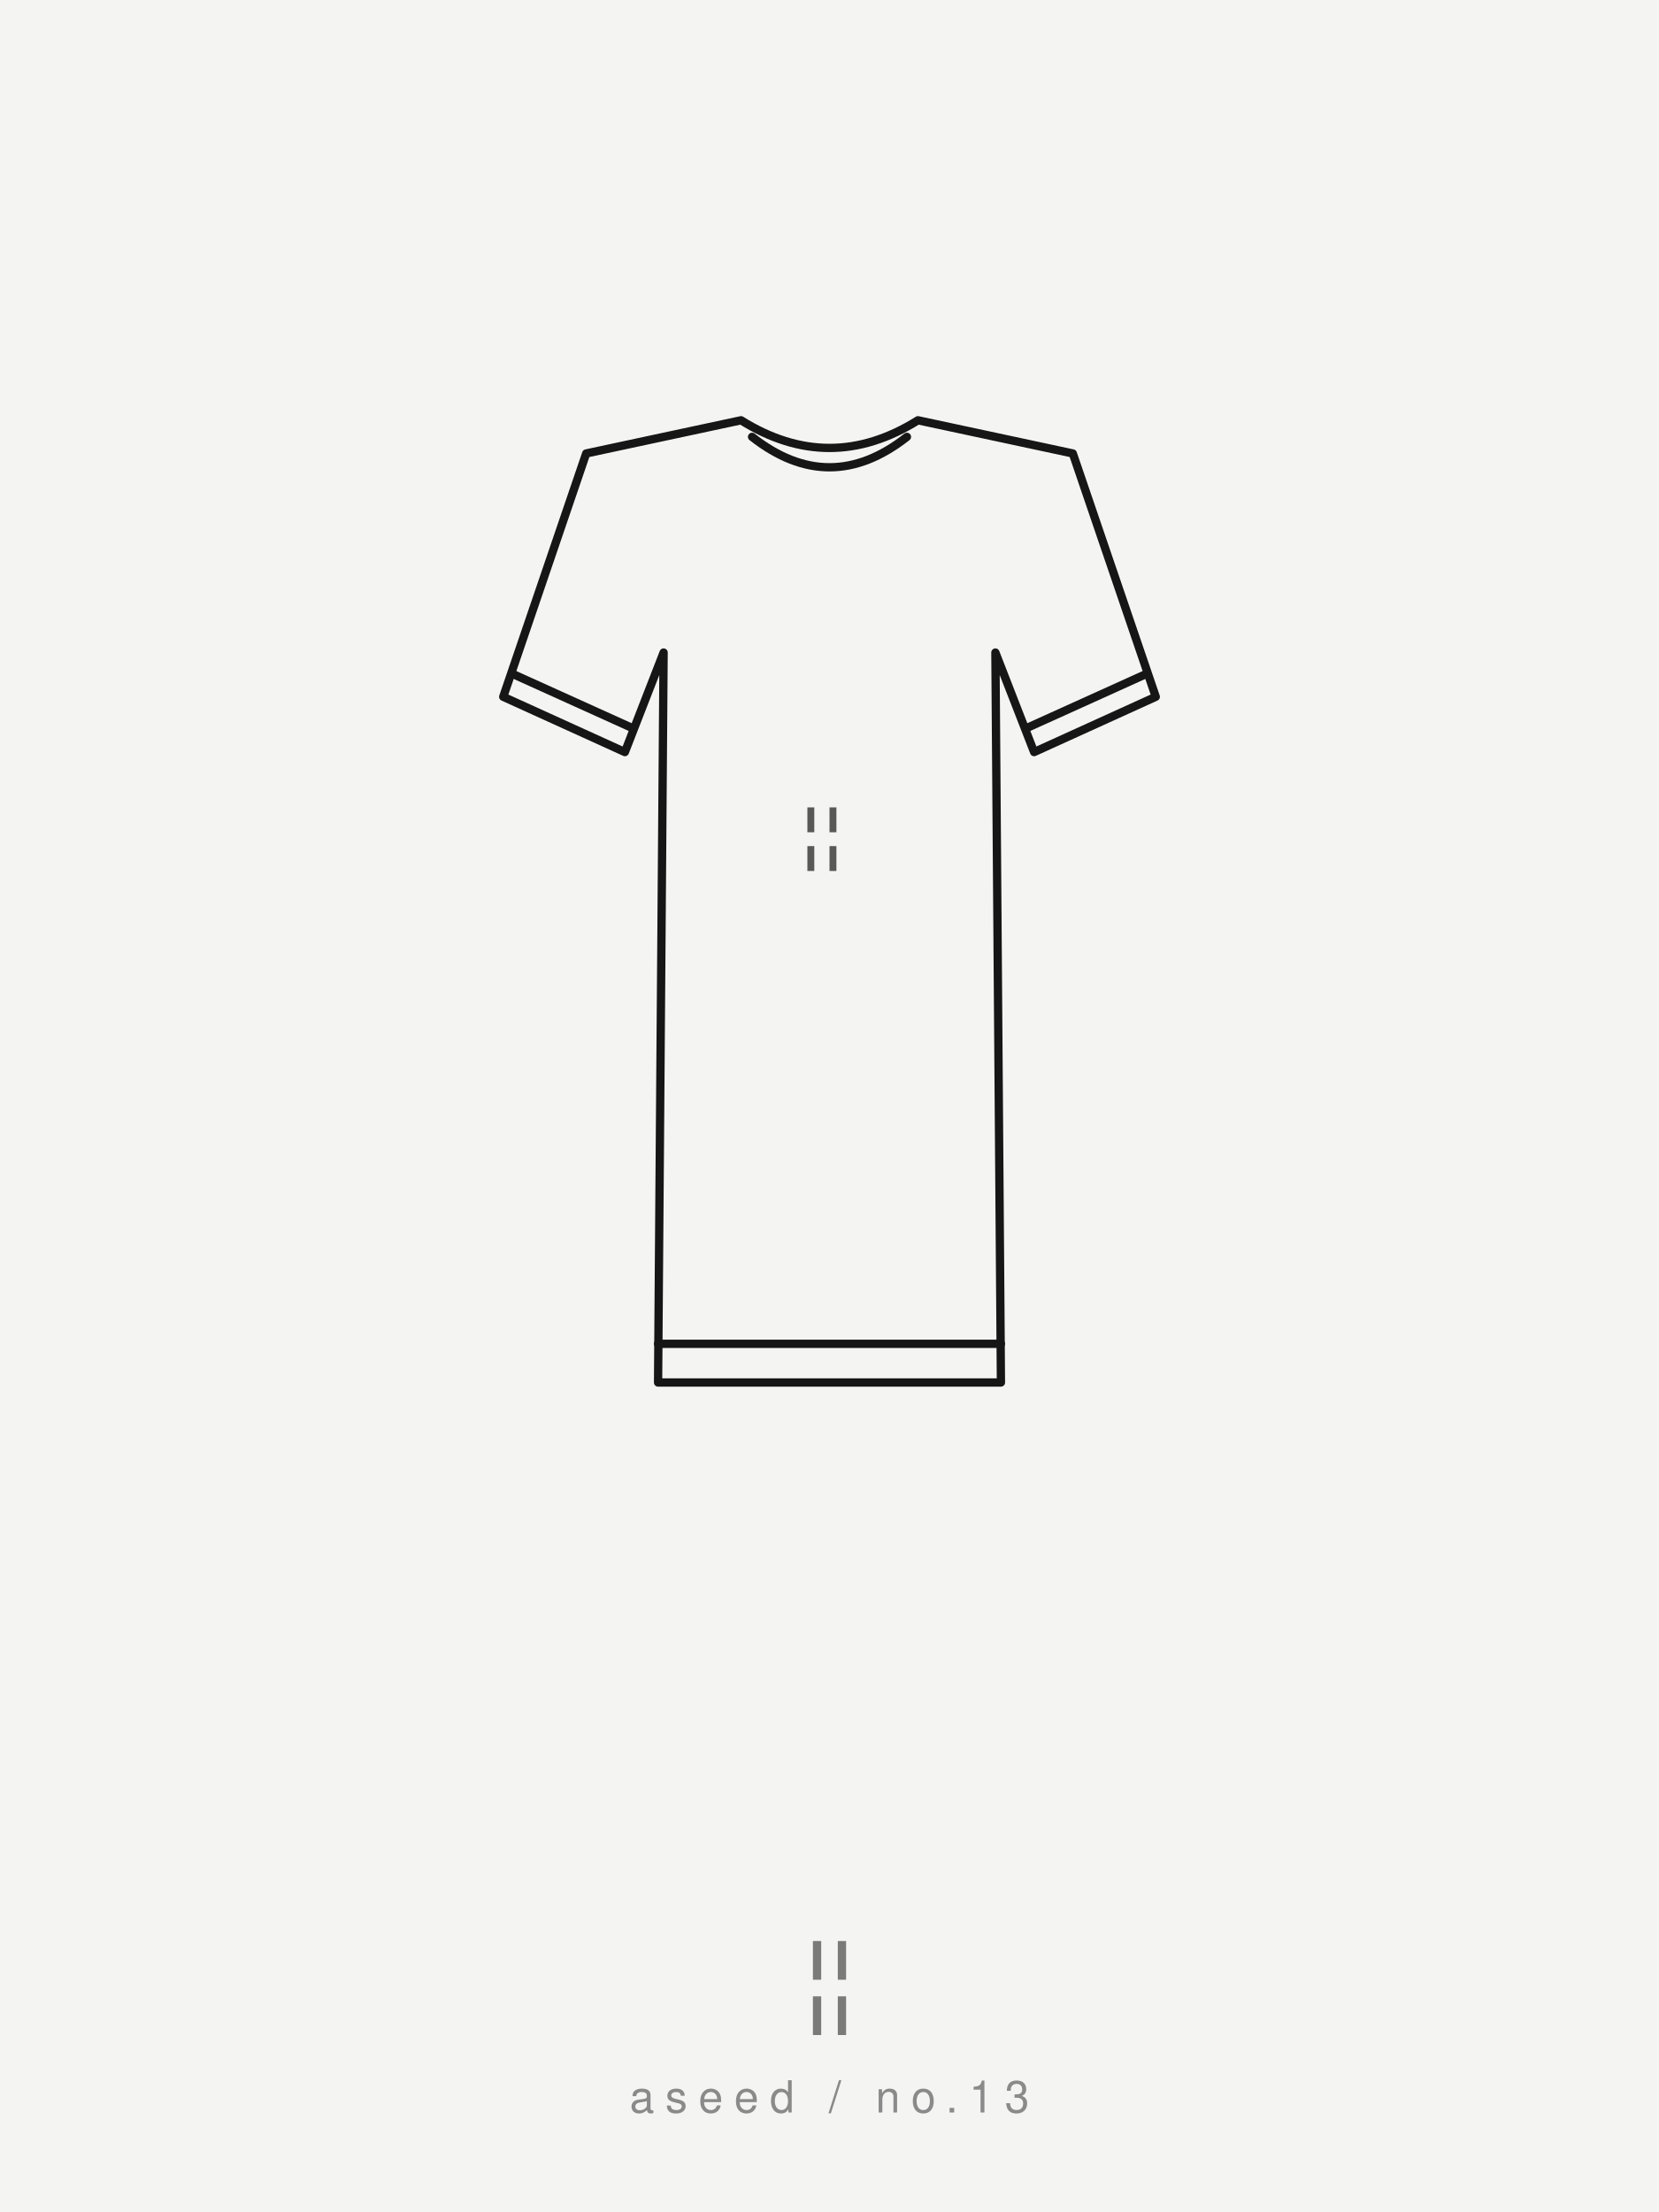
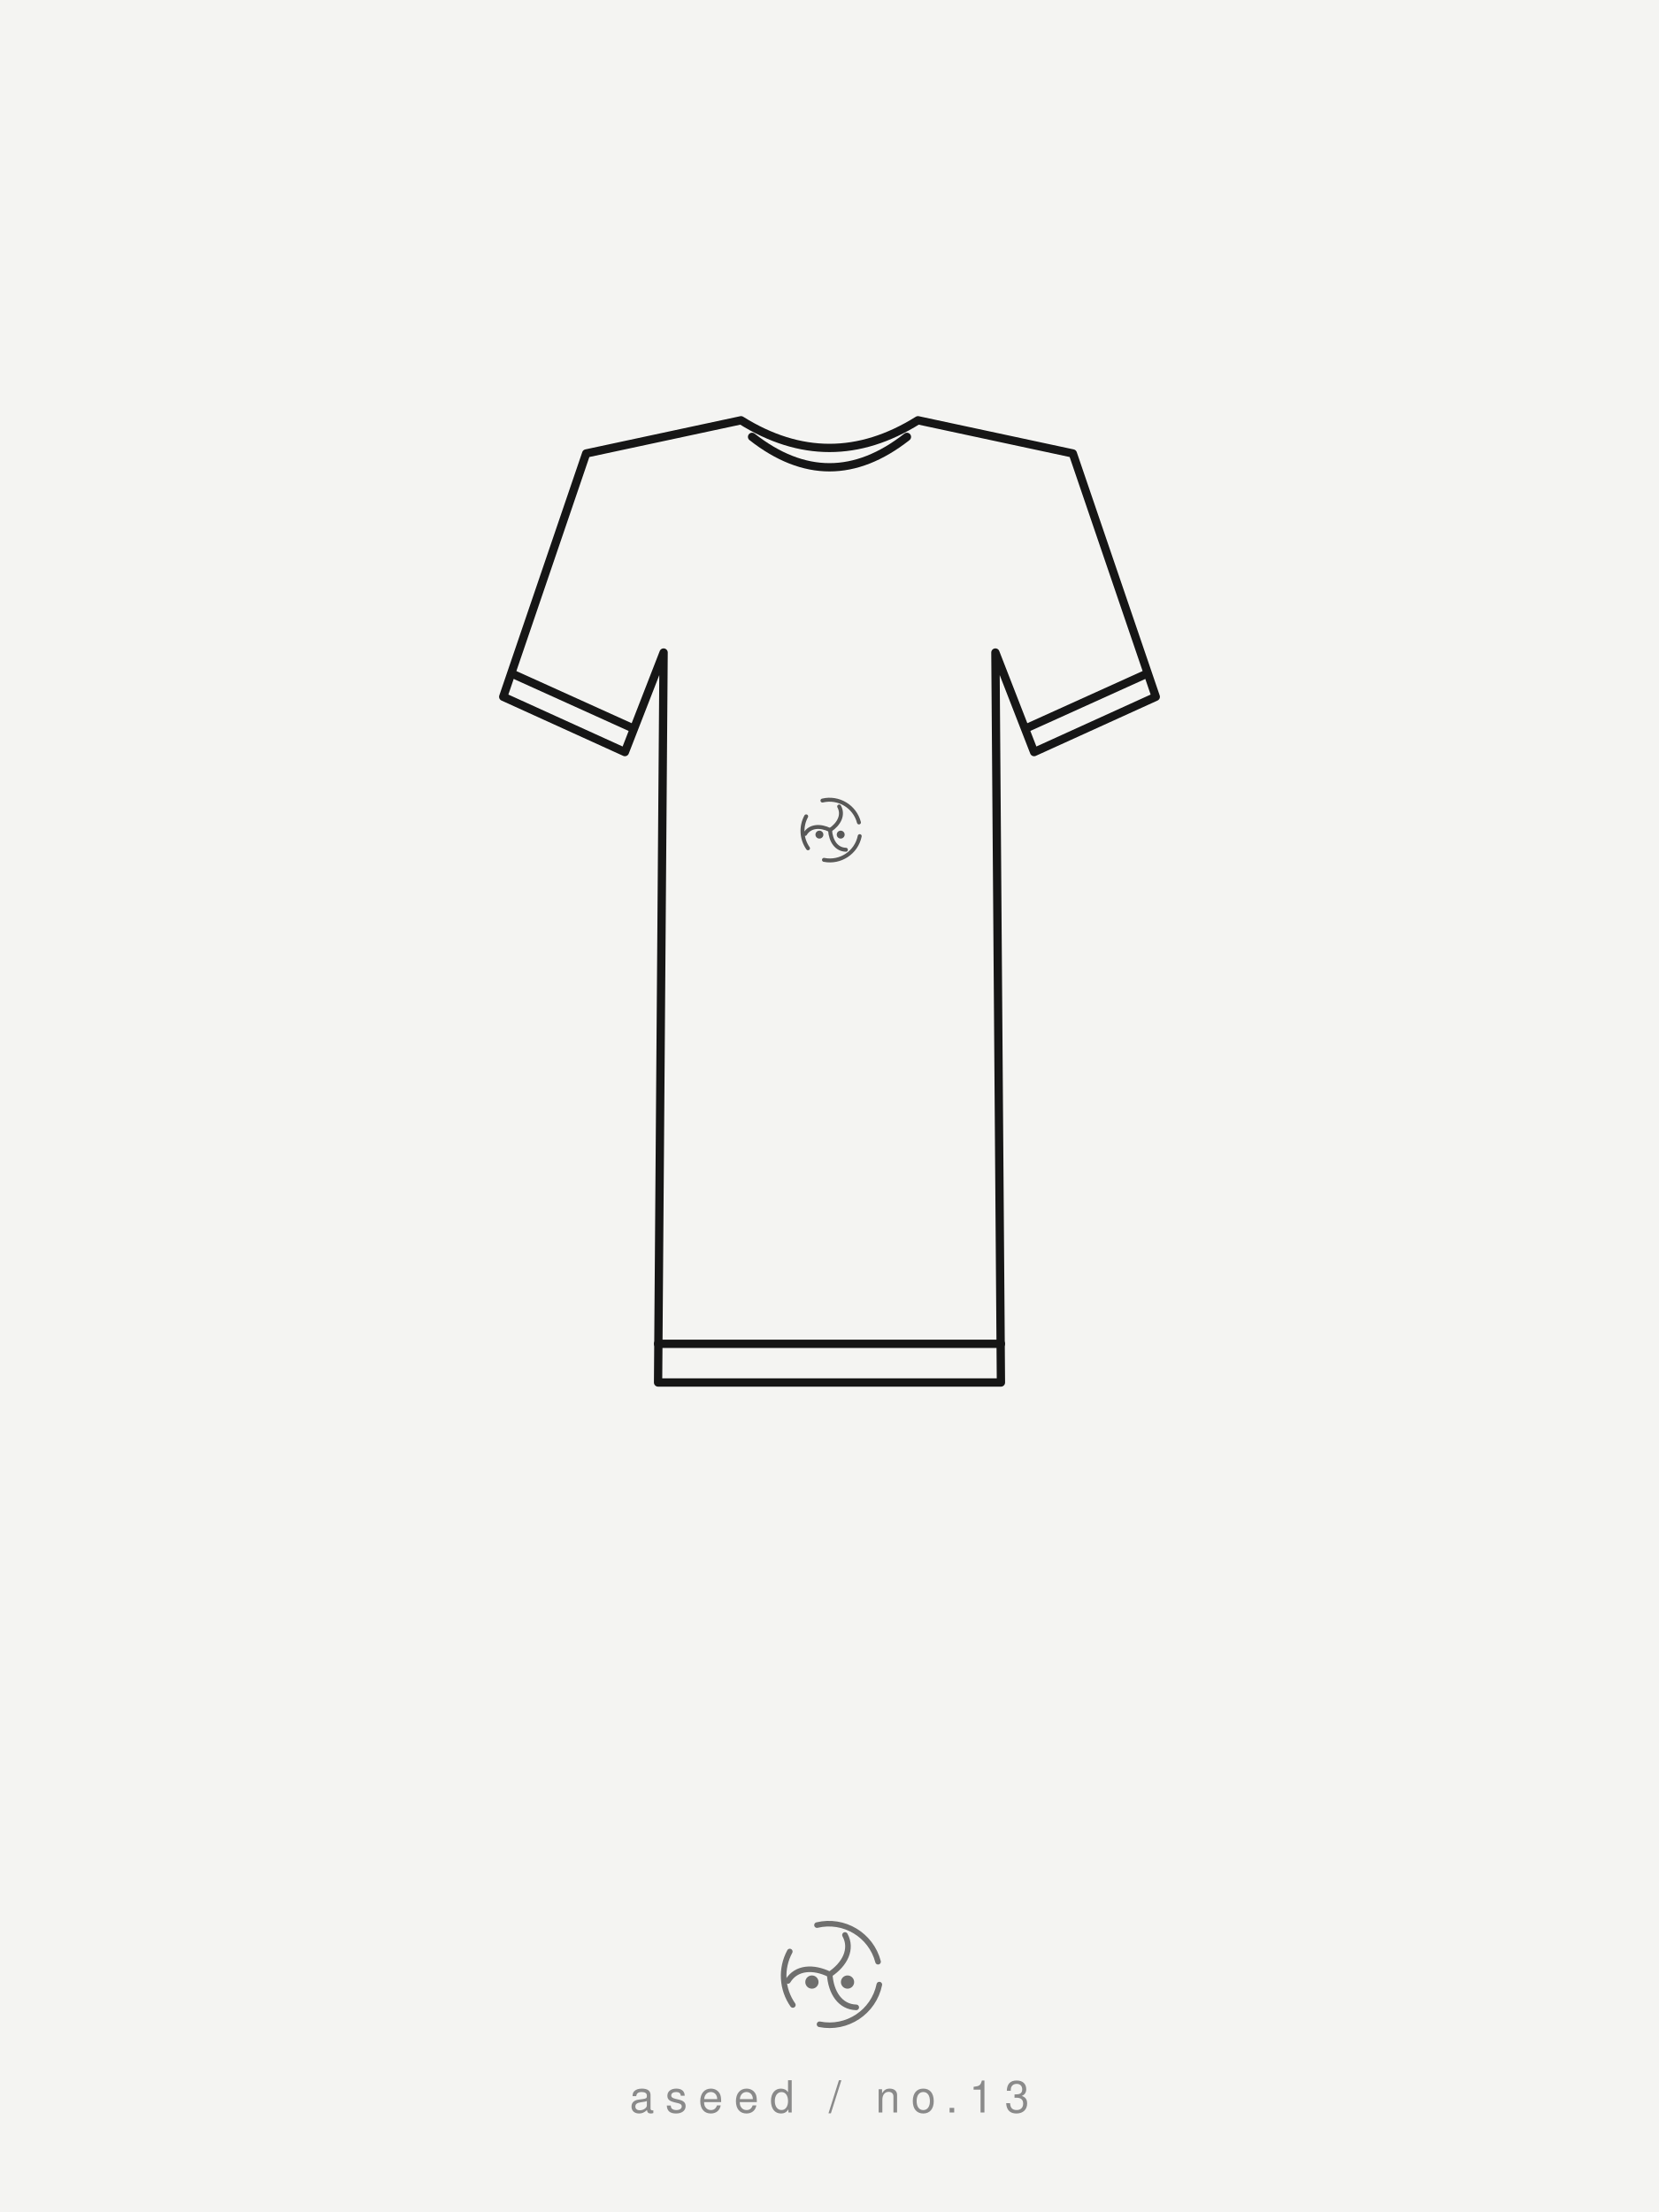
<svg xmlns="http://www.w3.org/2000/svg" viewBox="0 0 600 800">
  <rect width="600" height="800" fill="#f4f4f2" />
  <g fill="none" stroke="#161616" stroke-width="3" stroke-linecap="round" stroke-linejoin="round">
    <path d="M268,152 L212,164 L182,252 L226,272 L240,236 L238,500 L362,500 L360,236 L374,272 L418,252 L388,164 L332,152 Q300,172 268,152 Z" />
    <path d="M272,158 Q300,180 328,158" />
    <path d="M238,486 L362,486" />
    <path d="M186,244 L228,263 M414,244 L372,263" />
  </g>
-   <g fill="#161616" opacity=".7">
-     <rect x="292" y="292" width="2.5" height="9" />
-     <rect x="300" y="292" width="2.5" height="9" />
-     <rect x="292" y="306" width="2.5" height="9" />
-     <rect x="300" y="306" width="2.5" height="9" />
+   <g fill="none" stroke="#161616" stroke-width="2.6" stroke-linecap="round" opacity=".7" transform="translate(287,287) scale(0.55)">
+     <path d="M43.5,28 A20,20 0 0 1 20,43.6" />
+     <path d="M9.5,36 A20,20 0 0 1 8.3,15" />
+     <path d="M19,4.6 A20,20 0 0 1 43,19" />
+     <path d="M24,24 C30,20 33,14 30,8.5" />
+     <path d="M24,24 C30,20 33,14 30,8.5" transform="rotate(120 24 24)" />
+     <path d="M24,24 C30,20 33,14 30,8.5" transform="rotate(240 24 24)" />
+     <g fill="#161616" stroke="none">
+       <circle cx="31" cy="27" r="2.6" />
+       <circle cx="17" cy="27" r="2.6" />
+     </g>
  </g>
-   <g fill="#161616" opacity=".55">
-     <rect x="294" y="702" width="3" height="14" />
-     <rect x="303" y="702" width="3" height="14" />
-     <rect x="294" y="722" width="3" height="14" />
-     <rect x="303" y="722" width="3" height="14" />
+   <g fill="none" stroke="#161616" stroke-width="2.2" stroke-linecap="round" opacity=".6" transform="translate(278,692) scale(0.92)">
+     <path d="M43.5,28 A20,20 0 0 1 20,43.6" />
+     <path d="M9.5,36 A20,20 0 0 1 8.3,15" />
+     <path d="M19,4.6 A20,20 0 0 1 43,19" />
+     <path d="M24,24 C30,20 33,14 30,8.5" />
+     <path d="M24,24 C30,20 33,14 30,8.5" transform="rotate(120 24 24)" />
+     <path d="M24,24 C30,20 33,14 30,8.5" transform="rotate(240 24 24)" />
+     <g fill="#161616" stroke="none">
+       <circle cx="31" cy="27" r="2.6" />
+       <circle cx="17" cy="27" r="2.6" />
+     </g>
  </g>
  <text x="300" y="764" font-family="Helvetica, Arial, sans-serif" font-size="16" letter-spacing="4" fill="#8a8a8a" text-anchor="middle">aseed / no.13</text>
</svg>
